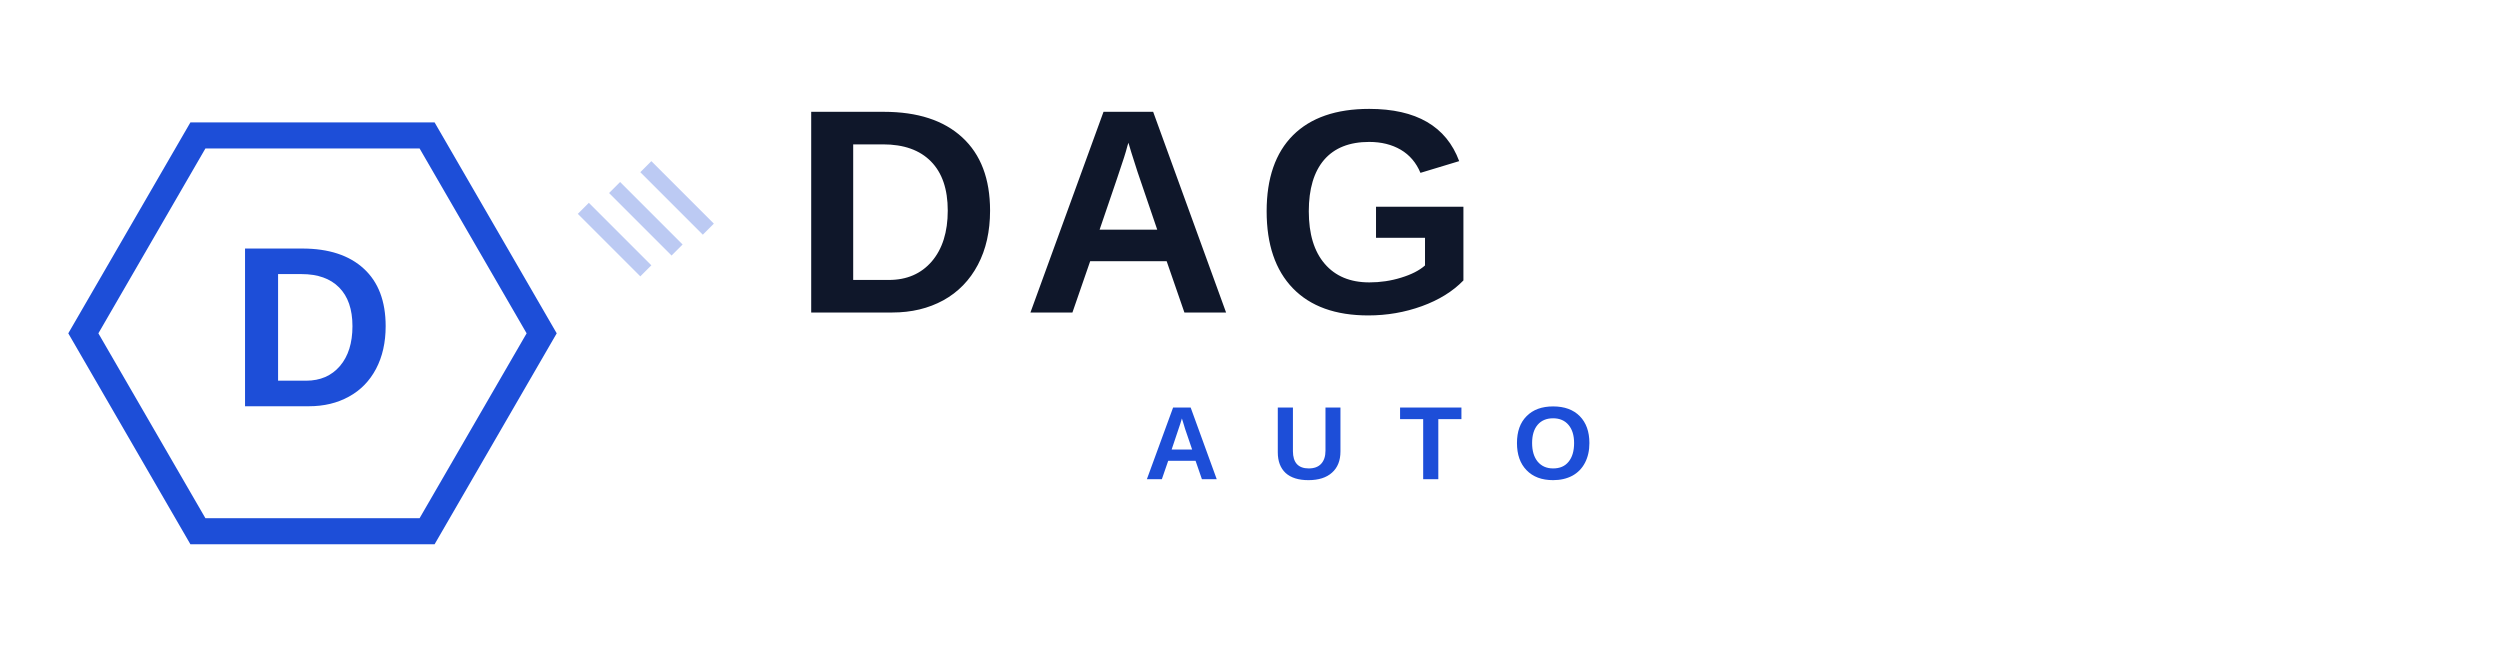
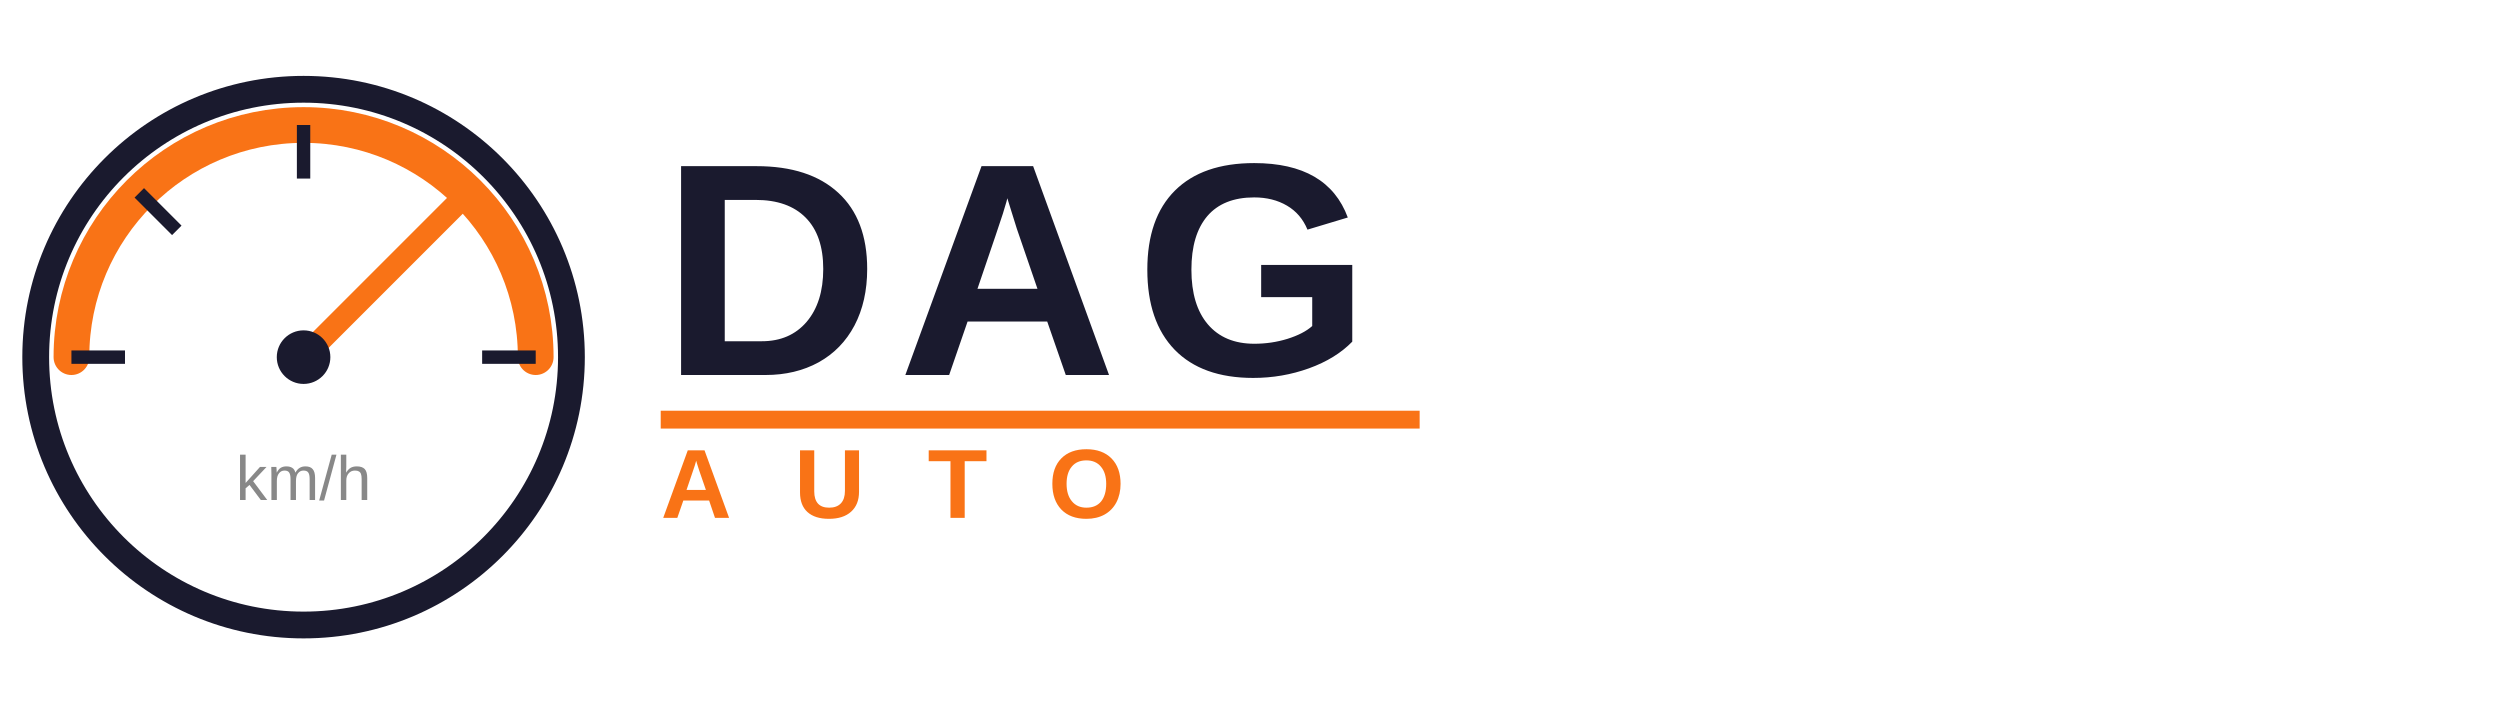
- <svg xmlns="http://www.w3.org/2000/svg" viewBox="0 0 240 64" width="240" height="64">
-   <polygon points="52,32 41,13 19,13 8,32 19,51 41,51" fill="none" stroke="#1D4ED8" stroke-width="2.5" />
-   <text x="30" y="39" text-anchor="middle" font-family="Arial Black, Arial, sans-serif" font-size="22" font-weight="800" fill="#1D4ED8">D</text>
-   <line x1="56" y1="20" x2="62" y2="26" stroke="#1D4ED8" stroke-width="1.5" opacity="0.3" />
-   <line x1="59" y1="18" x2="65" y2="24" stroke="#1D4ED8" stroke-width="1.5" opacity="0.3" />
-   <line x1="62" y1="16" x2="68" y2="22" stroke="#1D4ED8" stroke-width="1.5" opacity="0.3" />
-   <text x="76" y="30" font-family="Arial Black, Arial, sans-serif" font-size="28" font-weight="900" fill="#0F172A" letter-spacing="2">DAG</text>
-   <text x="153" y="46" text-anchor="end" font-family="Arial, sans-serif" font-size="10" font-weight="600" fill="#1D4ED8" letter-spacing="5">AUTO</text>
+ <svg xmlns="http://www.w3.org/2000/svg" viewBox="0 0 280 80" width="280" height="80">
+   <circle cx="34" cy="40" r="30" stroke="#1a1a2e" stroke-width="3" fill="none" />
+   <path d="M8,40 A26,26 0 0,1 60,40" stroke="#f97316" stroke-width="4" fill="none" stroke-linecap="round" />
+   <line x1="8" y1="40" x2="14" y2="40" stroke="#1a1a2e" stroke-width="1.5" />
+   <line x1="15.6" y1="21.6" x2="19.8" y2="25.8" stroke="#1a1a2e" stroke-width="1.5" />
+   <line x1="34" y1="14" x2="34" y2="20" stroke="#1a1a2e" stroke-width="1.5" />
+   <line x1="52.4" y1="21.6" x2="48.2" y2="25.8" stroke="#1a1a2e" stroke-width="1.5" />
+   <line x1="60" y1="40" x2="54" y2="40" stroke="#1a1a2e" stroke-width="1.5" />
+   <line x1="34" y1="40" x2="52" y2="22" stroke="#f97316" stroke-width="2.5" stroke-linecap="round" />
+   <circle cx="34" cy="40" r="3" fill="#1a1a2e" />
+   <text x="34" y="56" font-size="7" fill="#888" font-family="Arial,sans-serif" text-anchor="middle">km/h</text>
+   <text x="74" y="42" font-size="34" font-weight="900" fill="#1a1a2e" font-family="'Arial Black',Arial,sans-serif" letter-spacing="2">DAG</text>
+   <rect x="74" y="46" width="85" height="2" fill="#f97316" />
+   <text x="74" y="58" font-size="11" font-weight="600" fill="#f97316" font-family="Arial,sans-serif" letter-spacing="7">AUTO</text>
</svg>
